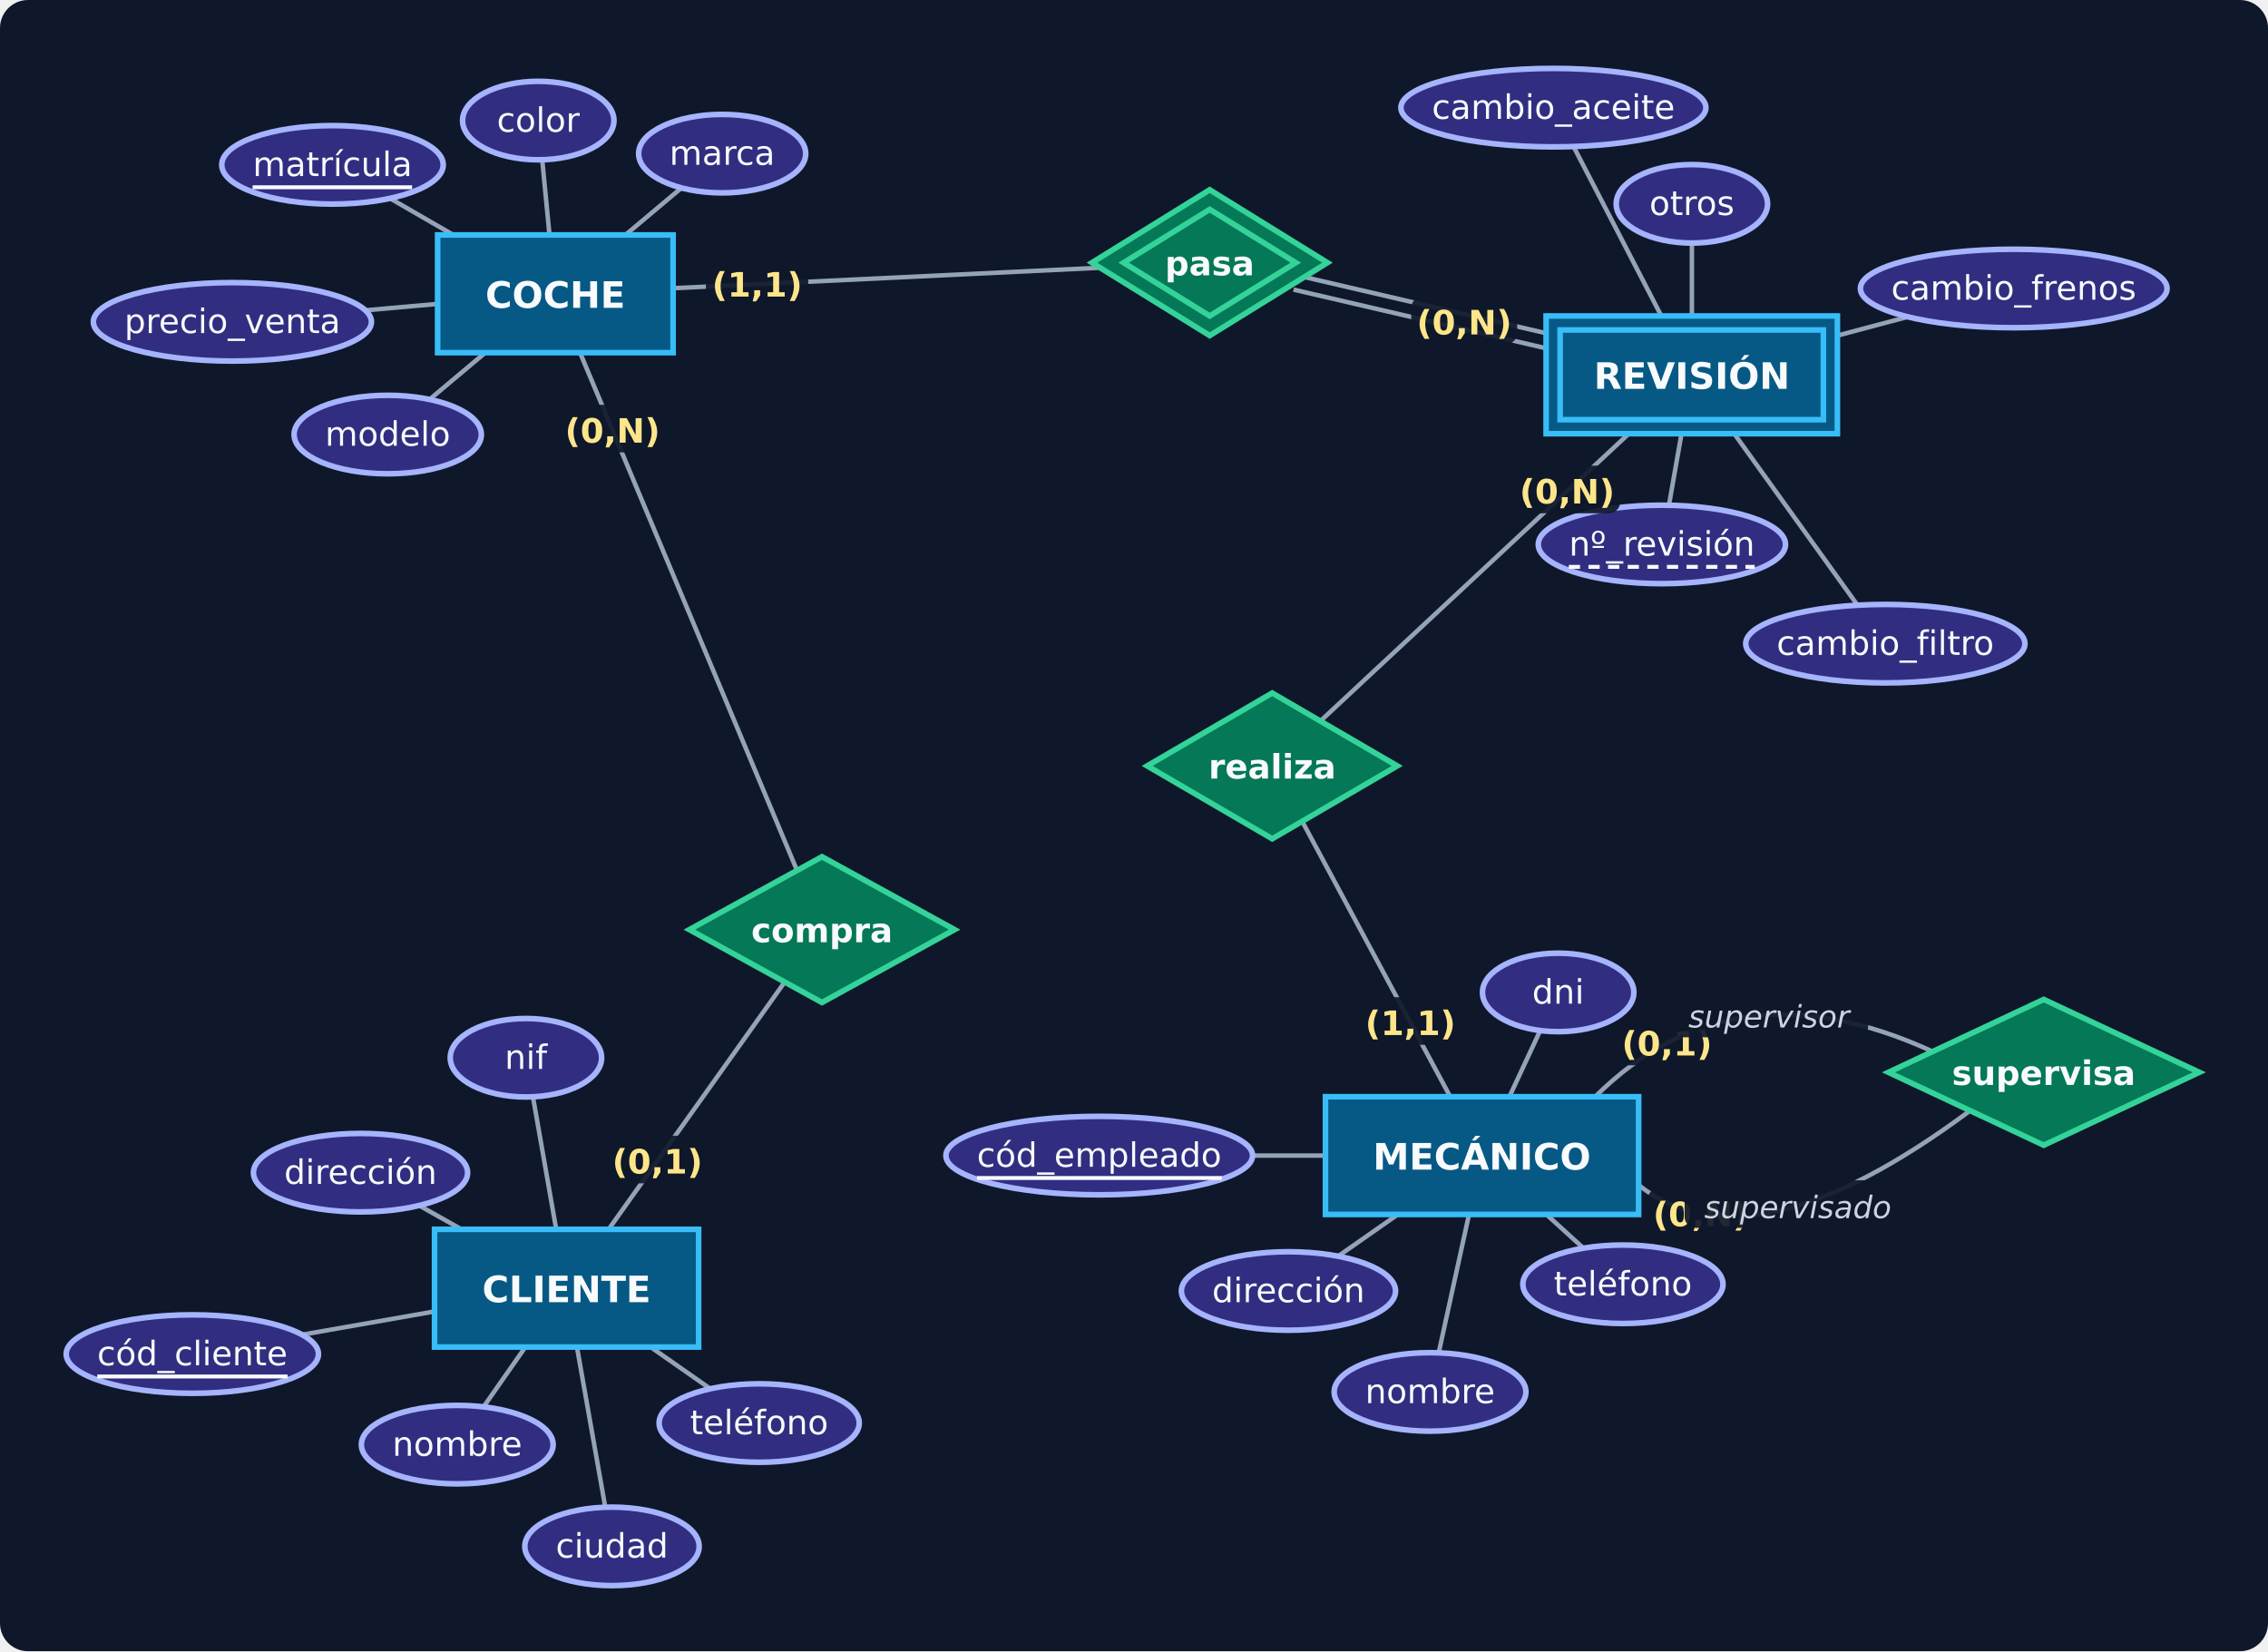
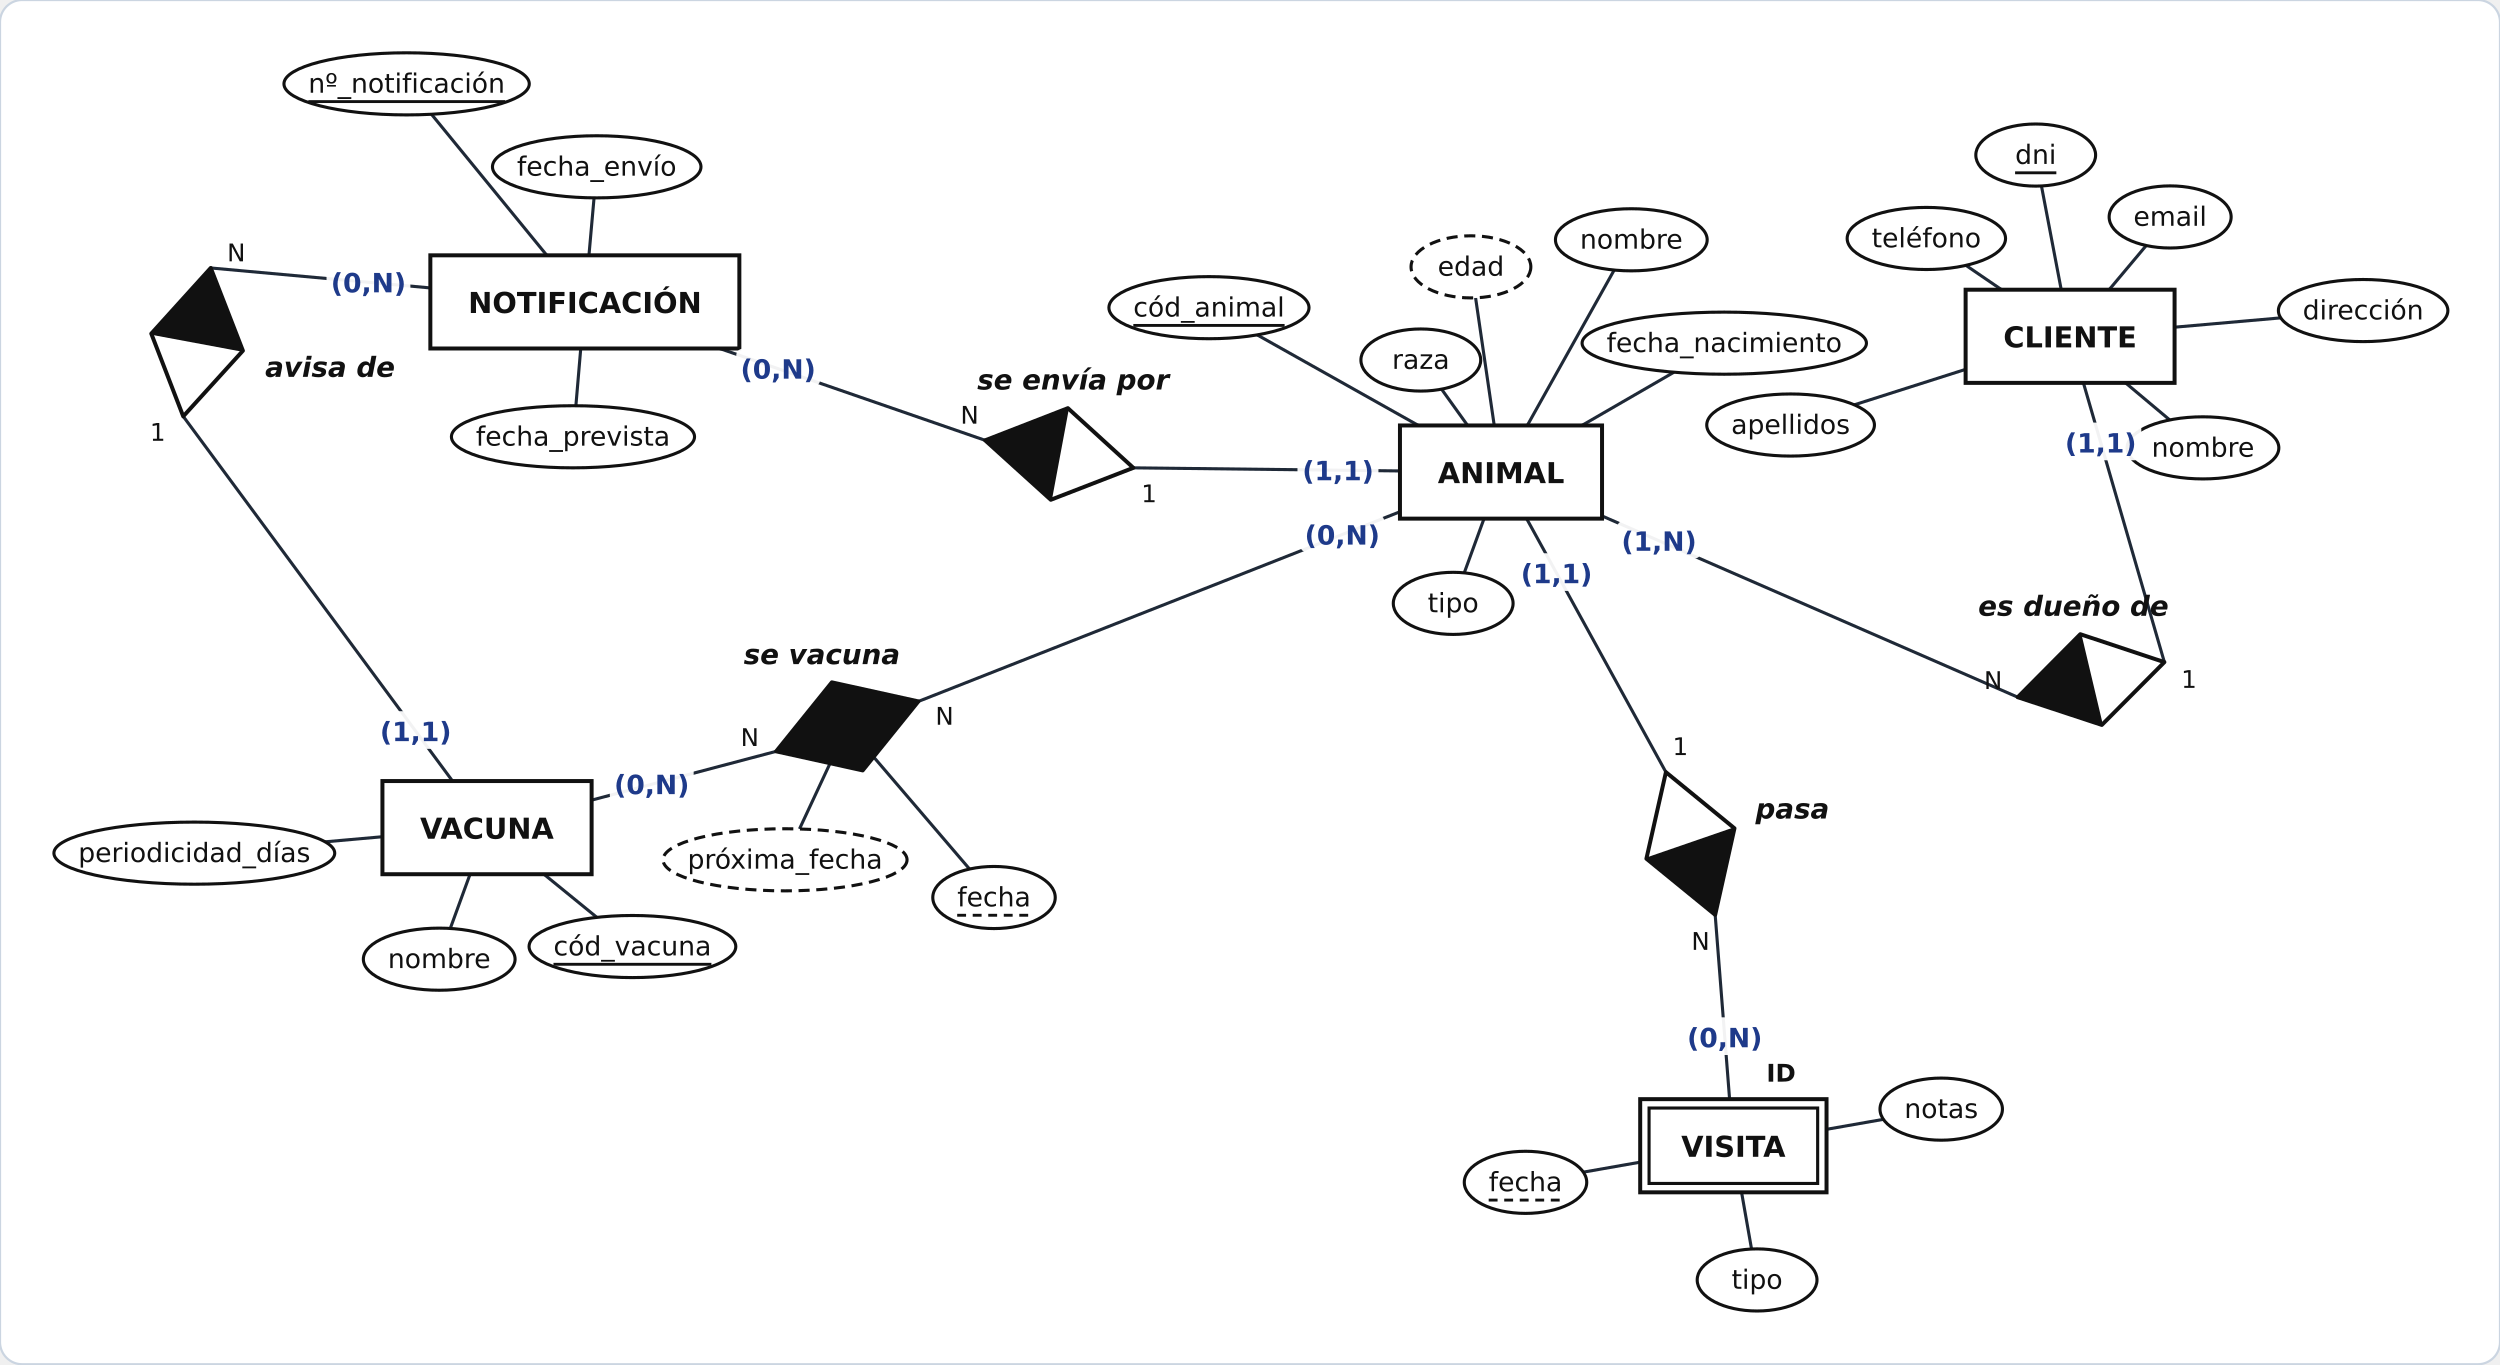
- <svg xmlns="http://www.w3.org/2000/svg" viewBox="583 -920 809 589" width="809" height="589" role="img" aria-labelledby="t d" font-family="DejaVu Sans, Verdana, Arial, sans-serif">
-   <rect x="583" y="-920" width="809" height="589" rx="10" fill="#0f172a" />
-   <g stroke="#94a3b8" stroke-width="1.6" fill="none">
-     <line x1="815.1" y1="-439.5" x2="836.4" y2="-424.6" />
-     <line x1="788.8" y1="-439.5" x2="798.9" y2="-382.4" />
-     <line x1="770.4" y1="-439.5" x2="755.5" y2="-418.2" />
-     <line x1="738.0" y1="-452.2" x2="690.7" y2="-443.9" />
-     <line x1="747.6" y1="-481.5" x2="732.5" y2="-490.0" />
-     <line x1="781.4" y1="-481.5" x2="773.1" y2="-528.8" />
-     <line x1="756.1" y1="-794.2" x2="736.2" y2="-777.5" />
-     <line x1="739.1" y1="-811.6" x2="713.2" y2="-809.3" />
-     <line x1="744.7" y1="-836.2" x2="722.2" y2="-849.2" />
-     <line x1="779.0" y1="-836.2" x2="776.4" y2="-863.1" />
-     <line x1="806.1" y1="-836.2" x2="826.1" y2="-853.0" />
-     <line x1="1201.6" y1="-765.3" x2="1245.6" y2="-704.1" />
-     <line x1="1182.8" y1="-765.3" x2="1178.3" y2="-739.7" />
-     <line x1="1175.6" y1="-807.3" x2="1144.3" y2="-867.7" />
-     <line x1="1186.5" y1="-807.3" x2="1186.5" y2="-833.3" />
-     <line x1="1238.4" y1="-800.3" x2="1263.6" y2="-807.0" />
-     <line x1="1134.6" y1="-486.8" x2="1147.8" y2="-474.8" />
-     <line x1="1107.0" y1="-486.8" x2="1096.2" y2="-437.5" />
-     <line x1="1081.6" y1="-486.8" x2="1060.3" y2="-471.9" />
-     <line x1="1055.8" y1="-507.8" x2="1029.8" y2="-507.8" />
-     <line x1="1121.4" y1="-528.8" x2="1132.4" y2="-552.4" />
-     <line x1="800.1" y1="-481.5" x2="862.9" y2="-569.7" />
-     <line x1="789.9" y1="-794.2" x2="867.3" y2="-609.5" />
-     <line x1="823.1" y1="-817.2" x2="975.5" y2="-824.5" />
-     <line x1="1133.9" y1="-795.9" x2="1044.4" y2="-816.7" />
-     <line x1="1135.1" y1="-801.0" x2="1045.6" y2="-821.8" />
-     <line x1="1100.3" y1="-528.8" x2="1047.5" y2="-627.0" />
-     <line x1="1164.0" y1="-765.3" x2="1054.0" y2="-662.8" />
-     <path d="M1152.0 -528.8 Q1201.2 -577.7 1272.4 -544.9" fill="none" />
-     <path d="M1167.5 -497.3 Q1207.3 -465.5 1285.7 -523.8" fill="none" />
+ <svg xmlns="http://www.w3.org/2000/svg" viewBox="-268 -669 1127 615" width="1127" height="615" role="img" aria-labelledby="t d" font-family="DejaVu Sans, Verdana, Arial, sans-serif">
+   <rect x="-268" y="-669" width="1127" height="615" rx="10" fill="#ffffff" stroke="#cbd5e1" />
+   <g stroke="#1f2937" stroke-width="1.4" fill="none">
+     <line x1="690.2" y1="-496.4" x2="710.1" y2="-479.7" />
+     <line x1="618.1" y1="-502.5" x2="567.9" y2="-486.5" />
+     <line x1="634.3" y1="-538.4" x2="618.2" y2="-549.4" />
+     <line x1="661.2" y1="-538.4" x2="652.3" y2="-585.1" />
+     <line x1="682.8" y1="-538.4" x2="699.5" y2="-558.3" />
+     <line x1="712.3" y1="-521.5" x2="760.1" y2="-525.7" />
+     <line x1="401.0" y1="-435.2" x2="392.1" y2="-410.8" />
+     <line x1="371.4" y1="-477.2" x2="298.8" y2="-518.0" />
+     <line x1="393.6" y1="-477.2" x2="381.9" y2="-493.5" />
+     <line x1="405.6" y1="-477.2" x2="397.2" y2="-534.7" />
+     <line x1="420.5" y1="-477.2" x2="459.7" y2="-547.3" />
+     <line x1="445.1" y1="-477.2" x2="486.6" y2="-501.2" />
+     <line x1="-22.8" y1="-274.9" x2="1.0" y2="-255.5" />
+     <line x1="-56.1" y1="-274.9" x2="-65.0" y2="-250.5" />
+     <line x1="-95.6" y1="-291.8" x2="-121.5" y2="-289.5" />
+     <line x1="-6.2" y1="-511.9" x2="-8.4" y2="-486.0" />
+     <line x1="-21.5" y1="-553.9" x2="-73.5" y2="-617.5" />
+     <line x1="-2.5" y1="-553.9" x2="-0.2" y2="-579.8" />
+     <line x1="517.1" y1="-131.5" x2="521.6" y2="-105.9" />
+     <line x1="471.4" y1="-145.1" x2="445.8" y2="-140.6" />
+     <line x1="555.4" y1="-159.9" x2="581.0" y2="-164.4" />
+     <line x1="125.8" y1="-327.8" x2="169.1" y2="-277.2" />
+     <line x1="106.2" y1="-324.9" x2="92.4" y2="-295.3" />
+     <line x1="707.7" y1="-370.5" x2="671.2" y2="-496.4" />
+     <line x1="641.6" y1="-354.7" x2="454.2" y2="-436.4" />
+     <line x1="146.0" y1="-352.8" x2="363.1" y2="-438.3" />
+     <line x1="81.9" y1="-330.3" x2="-1.3" y2="-308.3" />
+     <line x1="-173.0" y1="-548.2" x2="-74.0" y2="-539.2" />
+     <line x1="-185.4" y1="-481.3" x2="-64.0" y2="-316.9" />
+     <line x1="242.9" y1="-458.1" x2="363.1" y2="-456.7" />
+     <line x1="176.1" y1="-470.5" x2="56.4" y2="-511.9" />
+     <line x1="483.0" y1="-320.9" x2="420.2" y2="-435.2" />
+     <line x1="505.2" y1="-256.6" x2="511.7" y2="-173.5" />
  </g>
-   <rect x="738.0" y="-481.5" width="94.2" height="42.0" fill="#075985" stroke="#38bdf8" stroke-width="2" />
-   <rect x="739.1" y="-836.2" width="84.0" height="42.0" fill="#075985" stroke="#38bdf8" stroke-width="2" />
-   <rect x="1134.5" y="-807.3" width="103.9" height="42.0" fill="#075985" stroke="#38bdf8" stroke-width="2" />
-   <rect x="1139.5" y="-802.3" width="93.9" height="32.0" fill="none" stroke="#38bdf8" stroke-width="2" />
-   <rect x="1055.8" y="-528.8" width="111.7" height="42.0" fill="#075985" stroke="#38bdf8" stroke-width="2" />
-   <polygon points="876.2,-614.4 923.5,-588.4 876.2,-562.4 828.9,-588.4" fill="#047857" stroke="#34d399" stroke-width="2" />
-   <polygon points="1014.5,-852.3 1056.5,-826.3 1014.5,-800.3 972.5,-826.3" fill="#047857" stroke="#34d399" stroke-width="2" />
-   <polygon points="1014.5,-845.3 1045.2,-826.3 1014.5,-807.3 983.8,-826.3" fill="none" stroke="#34d399" stroke-width="2" />
-   <polygon points="1036.8,-672.8 1081.4,-646.8 1036.8,-620.8 992.2,-646.8" fill="#047857" stroke="#34d399" stroke-width="2" />
-   <polygon points="1312.0,-563.5 1367.5,-537.5 1312.0,-511.5 1256.6,-537.5" fill="#047857" stroke="#34d399" stroke-width="2" />
-   <ellipse cx="853.8" cy="-412.4" rx="35.7" ry="14.0" fill="#312e81" stroke="#a5b4fc" stroke-width="2" />
-   <ellipse cx="801.3" cy="-368.4" rx="31.1" ry="14.0" fill="#312e81" stroke="#a5b4fc" stroke-width="2" />
-   <ellipse cx="746.1" cy="-404.7" rx="34.2" ry="14.0" fill="#312e81" stroke="#a5b4fc" stroke-width="2" />
-   <ellipse cx="651.6" cy="-437.0" rx="45.0" ry="14.0" fill="#312e81" stroke="#a5b4fc" stroke-width="2" />
-   <ellipse cx="711.6" cy="-501.7" rx="38.2" ry="14.0" fill="#312e81" stroke="#a5b4fc" stroke-width="2" />
-   <ellipse cx="770.6" cy="-542.7" rx="27.0" ry="14.0" fill="#312e81" stroke="#a5b4fc" stroke-width="2" />
-   <ellipse cx="721.3" cy="-765.0" rx="33.4" ry="14.0" fill="#312e81" stroke="#a5b4fc" stroke-width="2" />
-   <ellipse cx="665.9" cy="-805.2" rx="49.6" ry="14.0" fill="#312e81" stroke="#a5b4fc" stroke-width="2" />
-   <ellipse cx="701.6" cy="-861.2" rx="39.5" ry="14.0" fill="#312e81" stroke="#a5b4fc" stroke-width="2" />
-   <ellipse cx="775.0" cy="-877.0" rx="27.0" ry="14.0" fill="#312e81" stroke="#a5b4fc" stroke-width="2" />
-   <ellipse cx="840.6" cy="-865.2" rx="29.8" ry="14.0" fill="#312e81" stroke="#a5b4fc" stroke-width="2" />
-   <ellipse cx="1255.5" cy="-690.4" rx="49.8" ry="14.0" fill="#312e81" stroke="#a5b4fc" stroke-width="2" />
-   <ellipse cx="1175.8" cy="-725.8" rx="44.1" ry="14.0" fill="#312e81" stroke="#a5b4fc" stroke-width="2" />
-   <ellipse cx="1137.1" cy="-881.6" rx="54.4" ry="14.0" fill="#312e81" stroke="#a5b4fc" stroke-width="2" />
-   <ellipse cx="1186.5" cy="-847.3" rx="27.0" ry="14.0" fill="#312e81" stroke="#a5b4fc" stroke-width="2" />
-   <ellipse cx="1301.3" cy="-817.1" rx="54.7" ry="14.0" fill="#312e81" stroke="#a5b4fc" stroke-width="2" />
-   <ellipse cx="1161.9" cy="-461.9" rx="35.7" ry="14.0" fill="#312e81" stroke="#a5b4fc" stroke-width="2" />
-   <ellipse cx="1093.1" cy="-423.5" rx="34.2" ry="14.0" fill="#312e81" stroke="#a5b4fc" stroke-width="2" />
-   <ellipse cx="1042.6" cy="-459.5" rx="38.2" ry="14.0" fill="#312e81" stroke="#a5b4fc" stroke-width="2" />
-   <ellipse cx="975.1" cy="-507.8" rx="54.7" ry="14.0" fill="#312e81" stroke="#a5b4fc" stroke-width="2" />
-   <ellipse cx="1138.8" cy="-566.0" rx="27.0" ry="14.0" fill="#312e81" stroke="#a5b4fc" stroke-width="2" />
-   <rect x="799.2" y="-514.9" width="36.5" height="17" rx="4" fill="#0f172a" opacity="0.92" />
-   <text x="817.5" y="-501.4" font-size="12" fill="#fde68a" text-anchor="middle" font-weight="700">(0,1)</text>
-   <rect x="782.6" y="-775.6" width="37.8" height="17" rx="4" fill="#0f172a" opacity="0.92" />
-   <text x="801.5" y="-762.1" font-size="12" fill="#fde68a" text-anchor="middle" font-weight="700">(0,N)</text>
-   <rect x="834.8" y="-827.7" width="36.5" height="17" rx="4" fill="#0f172a" opacity="0.92" />
-   <text x="853.1" y="-814.2" font-size="12" fill="#fde68a" text-anchor="middle" font-weight="700">(1,1)</text>
-   <rect x="1086.4" y="-814.2" width="37.8" height="17" rx="4" fill="#0f172a" opacity="0.92" />
-   <text x="1105.3" y="-800.7" font-size="12" fill="#fde68a" text-anchor="middle" font-weight="700">(0,N)</text>
-   <rect x="1067.9" y="-564.3" width="36.5" height="17" rx="4" fill="#0f172a" opacity="0.92" />
-   <text x="1086.1" y="-550.8" font-size="12" fill="#fde68a" text-anchor="middle" font-weight="700">(1,1)</text>
-   <rect x="1123.1" y="-753.9" width="37.8" height="17" rx="4" fill="#0f172a" opacity="0.92" />
-   <text x="1142.0" y="-740.4" font-size="12" fill="#fde68a" text-anchor="middle" font-weight="700">(0,N)</text>
-   <rect x="1159.4" y="-557.0" width="36.5" height="17" rx="4" fill="#0f172a" opacity="0.92" />
-   <text x="1177.6" y="-543.5" font-size="12" fill="#fde68a" text-anchor="middle" font-weight="700">(0,1)</text>
-   <rect x="1178.6" y="-567.0" width="70.8" height="17" rx="4" fill="#0f172a" opacity="0.92" />
-   <text x="1214.0" y="-553.5" font-size="11" fill="#cbd5e1" text-anchor="middle" font-style="italic">supervisor</text>
-   <rect x="1170.7" y="-496.1" width="37.8" height="17" rx="4" fill="#0f172a" opacity="0.92" />
-   <text x="1189.6" y="-482.6" font-size="12" fill="#fde68a" text-anchor="middle" font-weight="700">(0,N)</text>
-   <rect x="1183.9" y="-499.0" width="80.8" height="17" rx="4" fill="#0f172a" opacity="0.92" />
-   <text x="1224.3" y="-485.5" font-size="11" fill="#cbd5e1" text-anchor="middle" font-style="italic">supervisado</text>
-   <text x="785.1" y="-455.5" font-size="13" font-weight="700" text-anchor="middle" fill="#f8fafc">CLIENTE</text>
-   <text x="781.1" y="-810.2" font-size="13" font-weight="700" text-anchor="middle" fill="#f8fafc">COCHE</text>
-   <text x="1186.5" y="-781.3" font-size="13" font-weight="700" text-anchor="middle" fill="#f8fafc">REVISIÓN</text>
-   <text x="1111.6" y="-502.8" font-size="13" font-weight="700" text-anchor="middle" fill="#f8fafc">MECÁNICO</text>
-   <text x="876.2" y="-583.9" font-size="12" font-weight="700" text-anchor="middle" fill="#f8fafc">compra</text>
-   <text x="1014.5" y="-821.8" font-size="12" font-weight="700" text-anchor="middle" fill="#f8fafc">pasa</text>
-   <text x="1036.8" y="-642.3" font-size="12" font-weight="700" text-anchor="middle" fill="#f8fafc">realiza</text>
-   <text x="1312.0" y="-533.0" font-size="12" font-weight="700" text-anchor="middle" fill="#f8fafc">supervisa</text>
-   <text x="853.8" y="-408.4" font-size="12" text-anchor="middle" fill="#f8fafc">teléfono</text>
-   <text x="801.3" y="-364.4" font-size="12" text-anchor="middle" fill="#f8fafc">ciudad</text>
-   <text x="746.1" y="-400.7" font-size="12" text-anchor="middle" fill="#f8fafc">nombre</text>
-   <text x="651.6" y="-433.0" font-size="12" text-anchor="middle" fill="#f8fafc">cód_cliente</text>
-   <line x1="617.7" y1="-429.0" x2="685.6" y2="-429.0" stroke="#f8fafc" stroke-width="1.4" />
-   <text x="711.6" y="-497.7" font-size="12" text-anchor="middle" fill="#f8fafc">dirección</text>
-   <text x="770.6" y="-538.7" font-size="12" text-anchor="middle" fill="#f8fafc">nif</text>
-   <text x="721.3" y="-761.0" font-size="12" text-anchor="middle" fill="#f8fafc">modelo</text>
-   <text x="665.9" y="-801.2" font-size="12" text-anchor="middle" fill="#f8fafc">precio_venta</text>
-   <text x="701.6" y="-857.2" font-size="12" text-anchor="middle" fill="#f8fafc">matrícula</text>
-   <line x1="673.1" y1="-853.2" x2="730.0" y2="-853.2" stroke="#f8fafc" stroke-width="1.4" />
-   <text x="775.0" y="-873.0" font-size="12" text-anchor="middle" fill="#f8fafc">color</text>
-   <text x="840.6" y="-861.2" font-size="12" text-anchor="middle" fill="#f8fafc">marca</text>
-   <text x="1255.5" y="-686.4" font-size="12" text-anchor="middle" fill="#f8fafc">cambio_filtro</text>
-   <text x="1175.8" y="-721.8" font-size="12" text-anchor="middle" fill="#f8fafc">nº_revisión</text>
-   <line x1="1142.6" y1="-717.8" x2="1208.9" y2="-717.8" stroke="#f8fafc" stroke-width="1.4" stroke-dasharray="4 3" />
-   <text x="1137.1" y="-877.6" font-size="12" text-anchor="middle" fill="#f8fafc">cambio_aceite</text>
-   <text x="1186.5" y="-843.3" font-size="12" text-anchor="middle" fill="#f8fafc">otros</text>
-   <text x="1301.3" y="-813.1" font-size="12" text-anchor="middle" fill="#f8fafc">cambio_frenos</text>
-   <text x="1161.9" y="-457.9" font-size="12" text-anchor="middle" fill="#f8fafc">teléfono</text>
-   <text x="1093.1" y="-419.5" font-size="12" text-anchor="middle" fill="#f8fafc">nombre</text>
-   <text x="1042.6" y="-455.5" font-size="12" text-anchor="middle" fill="#f8fafc">dirección</text>
-   <text x="975.1" y="-503.8" font-size="12" text-anchor="middle" fill="#f8fafc">cód_empleado</text>
-   <line x1="931.5" y1="-499.8" x2="1018.8" y2="-499.8" stroke="#f8fafc" stroke-width="1.4" />
-   <text x="1138.8" y="-562.0" font-size="12" text-anchor="middle" fill="#f8fafc">dni</text>
+   <rect x="618.1" y="-538.4" width="94.2" height="42.0" fill="#ffffff" stroke="#111111" stroke-width="1.8" />
+   <rect x="363.1" y="-477.2" width="91.1" height="42.0" fill="#ffffff" stroke="#111111" stroke-width="1.8" />
+   <rect x="-95.6" y="-316.9" width="94.3" height="42.0" fill="#ffffff" stroke="#111111" stroke-width="1.8" />
+   <rect x="-74.0" y="-553.9" width="139.3" height="42.0" fill="#ffffff" stroke="#111111" stroke-width="1.8" />
+   <rect x="471.4" y="-173.5" width="84.0" height="42.0" fill="#ffffff" stroke="#111111" stroke-width="1.8" />
+   <rect x="475.4" y="-169.5" width="76.0" height="34.0" fill="none" stroke="#111111" stroke-width="1.4" />
+   <polygon points="707.7,-370.5 669.8,-383.1 679.5,-342.2" fill="#ffffff" stroke="none" />
+   <polygon points="641.6,-354.7 669.8,-383.1 679.5,-342.2" fill="#111111" stroke="none" />
+   <polygon points="707.7,-370.5 669.8,-383.1 641.6,-354.7 679.5,-342.2" fill="none" stroke="#111111" stroke-width="1.8" stroke-linejoin="round" />
+   <line x1="669.8" y1="-383.1" x2="679.5" y2="-342.2" stroke="#111111" stroke-width="1" />
+   <polygon points="146.0,-352.8 107.0,-361.4 120.9,-321.7" fill="#111111" stroke="none" />
+   <polygon points="81.9,-330.3 107.0,-361.4 120.9,-321.7" fill="#111111" stroke="none" />
+   <polygon points="146.0,-352.8 107.0,-361.4 81.9,-330.3 120.9,-321.7" fill="none" stroke="#111111" stroke-width="1.8" stroke-linejoin="round" />
+   <line x1="107.0" y1="-361.4" x2="120.9" y2="-321.7" stroke="#111111" stroke-width="1" />
+   <polygon points="-173.0,-548.2 -199.8,-518.6 -158.5,-510.9" fill="#111111" stroke="none" />
+   <polygon points="-185.4,-481.3 -199.8,-518.6 -158.5,-510.9" fill="#ffffff" stroke="none" />
+   <polygon points="-173.0,-548.2 -199.8,-518.6 -185.4,-481.3 -158.5,-510.9" fill="none" stroke="#111111" stroke-width="1.8" stroke-linejoin="round" />
+   <line x1="-199.8" y1="-518.6" x2="-158.5" y2="-510.9" stroke="#111111" stroke-width="1" />
+   <polygon points="242.9,-458.1 213.4,-485.0 205.7,-443.7" fill="#ffffff" stroke="none" />
+   <polygon points="176.1,-470.5 213.4,-485.0 205.7,-443.7" fill="#111111" stroke="none" />
+   <polygon points="242.9,-458.1 213.4,-485.0 176.1,-470.5 205.7,-443.7" fill="none" stroke="#111111" stroke-width="1.8" stroke-linejoin="round" />
+   <line x1="213.4" y1="-485.0" x2="205.7" y2="-443.7" stroke="#111111" stroke-width="1" />
+   <polygon points="483.0,-320.9 474.2,-281.9 513.9,-295.6" fill="#ffffff" stroke="none" />
+   <polygon points="505.2,-256.6 474.2,-281.9 513.9,-295.6" fill="#111111" stroke="none" />
+   <polygon points="483.0,-320.9 474.2,-281.9 505.2,-256.6 513.9,-295.6" fill="none" stroke="#111111" stroke-width="1.8" stroke-linejoin="round" />
+   <line x1="474.2" y1="-281.9" x2="513.9" y2="-295.6" stroke="#111111" stroke-width="1" />
+   <ellipse cx="725.1" cy="-467.1" rx="34.2" ry="14.0" fill="#ffffff" stroke="#111111" stroke-width="1.4" />
+   <ellipse cx="539.2" cy="-477.4" rx="37.8" ry="14.0" fill="#ffffff" stroke="#111111" stroke-width="1.4" />
+   <ellipse cx="600.4" cy="-561.5" rx="35.7" ry="14.0" fill="#ffffff" stroke="#111111" stroke-width="1.4" />
+   <ellipse cx="649.7" cy="-599.1" rx="27.0" ry="14.0" fill="#ffffff" stroke="#111111" stroke-width="1.4" />
+   <ellipse cx="710.3" cy="-571.2" rx="27.5" ry="14.0" fill="#ffffff" stroke="#111111" stroke-width="1.4" />
+   <ellipse cx="797.3" cy="-529.0" rx="38.2" ry="14.0" fill="#ffffff" stroke="#111111" stroke-width="1.4" />
+   <ellipse cx="387.1" cy="-397.0" rx="27.0" ry="14.0" fill="#ffffff" stroke="#111111" stroke-width="1.4" />
+   <ellipse cx="277.0" cy="-530.3" rx="45.1" ry="14.0" fill="#ffffff" stroke="#111111" stroke-width="1.4" />
+   <ellipse cx="372.5" cy="-506.7" rx="27.0" ry="14.0" fill="#ffffff" stroke="#111111" stroke-width="1.4" />
+   <ellipse cx="395.1" cy="-548.7" rx="27.0" ry="14.0" fill="#ffffff" stroke="#111111" stroke-width="1.4" stroke-dasharray="5 3" />
+   <ellipse cx="467.4" cy="-560.9" rx="34.2" ry="14.0" fill="#ffffff" stroke="#111111" stroke-width="1.4" />
+   <ellipse cx="509.3" cy="-514.3" rx="64.1" ry="14.0" fill="#ffffff" stroke="#111111" stroke-width="1.4" />
+   <ellipse cx="17.1" cy="-242.3" rx="46.6" ry="14.0" fill="#ffffff" stroke="#111111" stroke-width="1.4" />
+   <ellipse cx="-70.0" cy="-236.6" rx="34.2" ry="14.0" fill="#ffffff" stroke="#111111" stroke-width="1.4" />
+   <ellipse cx="-180.4" cy="-284.4" rx="63.3" ry="14.0" fill="#ffffff" stroke="#111111" stroke-width="1.4" />
+   <ellipse cx="-9.7" cy="-472.1" rx="54.8" ry="14.0" fill="#ffffff" stroke="#111111" stroke-width="1.4" />
+   <ellipse cx="-84.7" cy="-631.2" rx="55.3" ry="14.0" fill="#ffffff" stroke="#111111" stroke-width="1.4" />
+   <ellipse cx="1.0" cy="-593.8" rx="47.0" ry="14.0" fill="#ffffff" stroke="#111111" stroke-width="1.4" />
+   <ellipse cx="524.1" cy="-92.0" rx="27.0" ry="14.0" fill="#ffffff" stroke="#111111" stroke-width="1.4" />
+   <ellipse cx="419.7" cy="-136.0" rx="27.6" ry="14.0" fill="#ffffff" stroke="#111111" stroke-width="1.4" />
+   <ellipse cx="607.1" cy="-169.0" rx="27.6" ry="14.0" fill="#ffffff" stroke="#111111" stroke-width="1.4" />
+   <ellipse cx="180.1" cy="-264.4" rx="27.6" ry="14.0" fill="#ffffff" stroke="#111111" stroke-width="1.4" />
+   <ellipse cx="85.9" cy="-281.4" rx="55.0" ry="14.0" fill="#ffffff" stroke="#111111" stroke-width="1.4" stroke-dasharray="5 3" />
+   <rect x="660.8" y="-478.5" width="36.5" height="17" rx="3" fill="#ffffff" opacity="0.94" />
+   <text x="679.0" y="-465.0" font-size="12" fill="#1e3a8a" text-anchor="middle" font-weight="700">(1,1)</text>
+   <text x="718.8" y="-358.9" font-size="11" fill="#111111" text-anchor="middle">1</text>
+   <rect x="461.0" y="-434.2" width="37.8" height="17" rx="3" fill="#ffffff" opacity="0.94" />
+   <text x="479.9" y="-420.7" font-size="12" fill="#1e3a8a" text-anchor="middle" font-weight="700">(1,N)</text>
+   <text x="630.5" y="-358.4" font-size="11" fill="#111111" text-anchor="middle">N</text>
+   <rect x="318.2" y="-437.0" width="37.8" height="17" rx="3" fill="#ffffff" opacity="0.94" />
+   <text x="337.1" y="-423.5" font-size="12" fill="#1e3a8a" text-anchor="middle" font-weight="700">(0,N)</text>
+   <text x="157.8" y="-342.3" font-size="11" fill="#111111" text-anchor="middle">N</text>
+   <rect x="6.9" y="-324.5" width="37.8" height="17" rx="3" fill="#ffffff" opacity="0.94" />
+   <text x="25.8" y="-311.0" font-size="12" fill="#1e3a8a" text-anchor="middle" font-weight="700">(0,N)</text>
+   <text x="70.0" y="-332.7" font-size="11" fill="#111111" text-anchor="middle">N</text>
+   <rect x="-120.8" y="-550.7" width="37.8" height="17" rx="3" fill="#ffffff" opacity="0.94" />
+   <text x="-101.9" y="-537.2" font-size="12" fill="#1e3a8a" text-anchor="middle" font-weight="700">(0,N)</text>
+   <text x="-161.5" y="-551.2" font-size="11" fill="#111111" text-anchor="middle">N</text>
+   <rect x="-98.8" y="-348.4" width="36.5" height="17" rx="3" fill="#ffffff" opacity="0.94" />
+   <text x="-80.6" y="-334.9" font-size="12" fill="#1e3a8a" text-anchor="middle" font-weight="700">(1,1)</text>
+   <text x="-196.9" y="-470.3" font-size="11" fill="#111111" text-anchor="middle">1</text>
+   <rect x="316.9" y="-466.0" width="36.5" height="17" rx="3" fill="#ffffff" opacity="0.94" />
+   <text x="335.2" y="-452.5" font-size="12" fill="#1e3a8a" text-anchor="middle" font-weight="700">(1,1)</text>
+   <text x="250.0" y="-442.6" font-size="11" fill="#111111" text-anchor="middle">1</text>
+   <rect x="63.9" y="-511.8" width="37.8" height="17" rx="3" fill="#ffffff" opacity="0.94" />
+   <text x="82.8" y="-498.3" font-size="12" fill="#1e3a8a" text-anchor="middle" font-weight="700">(0,N)</text>
+   <text x="169.1" y="-478.0" font-size="11" fill="#111111" text-anchor="middle">N</text>
+   <rect x="415.5" y="-419.6" width="36.5" height="17" rx="3" fill="#ffffff" opacity="0.94" />
+   <text x="433.7" y="-406.1" font-size="12" fill="#1e3a8a" text-anchor="middle" font-weight="700">(1,1)</text>
+   <text x="489.5" y="-328.6" font-size="11" fill="#111111" text-anchor="middle">1</text>
+   <rect x="490.6" y="-210.4" width="37.8" height="17" rx="3" fill="#ffffff" opacity="0.94" />
+   <text x="509.5" y="-196.9" font-size="12" fill="#1e3a8a" text-anchor="middle" font-weight="700">(0,N)</text>
+   <text x="498.6" y="-240.8" font-size="11" fill="#111111" text-anchor="middle">N</text>
+   <text x="534.9" y="-181.4" font-size="11" font-weight="700" fill="#111111" text-anchor="middle">ID</text>
+   <text x="665.2" y="-512.4" font-size="13" font-weight="700" text-anchor="middle" fill="#111111">CLIENTE</text>
+   <text x="408.7" y="-451.2" font-size="13" font-weight="700" text-anchor="middle" fill="#111111">ANIMAL</text>
+   <text x="-48.5" y="-290.9" font-size="13" font-weight="700" text-anchor="middle" fill="#111111">VACUNA</text>
+   <text x="-4.3" y="-527.9" font-size="13" font-weight="700" text-anchor="middle" fill="#111111">NOTIFICACIÓN</text>
+   <text x="513.4" y="-147.5" font-size="13" font-weight="700" text-anchor="middle" fill="#111111">VISITA</text>
+   <text x="666.7" y="-391.4" font-size="12.5" font-weight="700" font-style="italic" text-anchor="middle" fill="#111111">es dueño de</text>
+   <text x="102.5" y="-369.6" font-size="12.5" font-weight="700" font-style="italic" text-anchor="middle" fill="#111111">se vacuna</text>
+   <text x="-119.2" y="-499.1" font-size="12.5" font-weight="700" font-style="italic" text-anchor="middle" fill="#111111">avisa de</text>
+   <text x="215.8" y="-493.4" font-size="12.5" font-weight="700" font-style="italic" text-anchor="middle" fill="#111111">se envía por</text>
+   <text x="540.0" y="-300.0" font-size="12.5" font-weight="700" font-style="italic" text-anchor="middle" fill="#111111">pasa</text>
+   <text x="725.1" y="-463.1" font-size="12" text-anchor="middle" fill="#111111">nombre</text>
+   <text x="539.2" y="-473.4" font-size="12" text-anchor="middle" fill="#111111">apellidos</text>
+   <text x="600.4" y="-557.5" font-size="12" text-anchor="middle" fill="#111111">teléfono</text>
+   <text x="649.7" y="-595.1" font-size="12" text-anchor="middle" fill="#111111">dni</text>
+   <line x1="640.4" y1="-591.1" x2="659.0" y2="-591.1" stroke="#111111" stroke-width="1.3" />
+   <text x="710.3" y="-567.2" font-size="12" text-anchor="middle" fill="#111111">email</text>
+   <text x="797.3" y="-525.0" font-size="12" text-anchor="middle" fill="#111111">dirección</text>
+   <text x="387.1" y="-393.0" font-size="12" text-anchor="middle" fill="#111111">tipo</text>
+   <text x="277.0" y="-526.3" font-size="12" text-anchor="middle" fill="#111111">cód_animal</text>
+   <line x1="242.9" y1="-522.3" x2="311.1" y2="-522.3" stroke="#111111" stroke-width="1.3" />
+   <text x="372.5" y="-502.7" font-size="12" text-anchor="middle" fill="#111111">raza</text>
+   <text x="395.1" y="-544.7" font-size="12" text-anchor="middle" fill="#111111">edad</text>
+   <text x="467.4" y="-556.9" font-size="12" text-anchor="middle" fill="#111111">nombre</text>
+   <text x="509.3" y="-510.3" font-size="12" text-anchor="middle" fill="#111111">fecha_nacimiento</text>
+   <text x="17.1" y="-238.3" font-size="12" text-anchor="middle" fill="#111111">cód_vacuna</text>
+   <line x1="-18.5" y1="-234.3" x2="52.7" y2="-234.3" stroke="#111111" stroke-width="1.3" />
+   <text x="-70.0" y="-232.6" font-size="12" text-anchor="middle" fill="#111111">nombre</text>
+   <text x="-180.4" y="-280.4" font-size="12" text-anchor="middle" fill="#111111">periodicidad_días</text>
+   <text x="-9.7" y="-468.1" font-size="12" text-anchor="middle" fill="#111111">fecha_prevista</text>
+   <text x="-84.7" y="-627.2" font-size="12" text-anchor="middle" fill="#111111">nº_notificación</text>
+   <line x1="-129.0" y1="-623.2" x2="-40.3" y2="-623.2" stroke="#111111" stroke-width="1.3" />
+   <text x="1.0" y="-589.8" font-size="12" text-anchor="middle" fill="#111111">fecha_envío</text>
+   <text x="524.1" y="-88.0" font-size="12" text-anchor="middle" fill="#111111">tipo</text>
+   <text x="419.7" y="-132.0" font-size="12" text-anchor="middle" fill="#111111">fecha</text>
+   <line x1="403.1" y1="-128.0" x2="436.3" y2="-128.0" stroke="#111111" stroke-width="1.3" stroke-dasharray="4 3" />
+   <text x="607.1" y="-165.0" font-size="12" text-anchor="middle" fill="#111111">notas</text>
+   <text x="180.1" y="-260.4" font-size="12" text-anchor="middle" fill="#111111">fecha</text>
+   <line x1="163.5" y1="-256.4" x2="196.7" y2="-256.4" stroke="#111111" stroke-width="1.3" stroke-dasharray="4 3" />
+   <text x="85.9" y="-277.4" font-size="12" text-anchor="middle" fill="#111111">próxima_fecha</text>
</svg>
